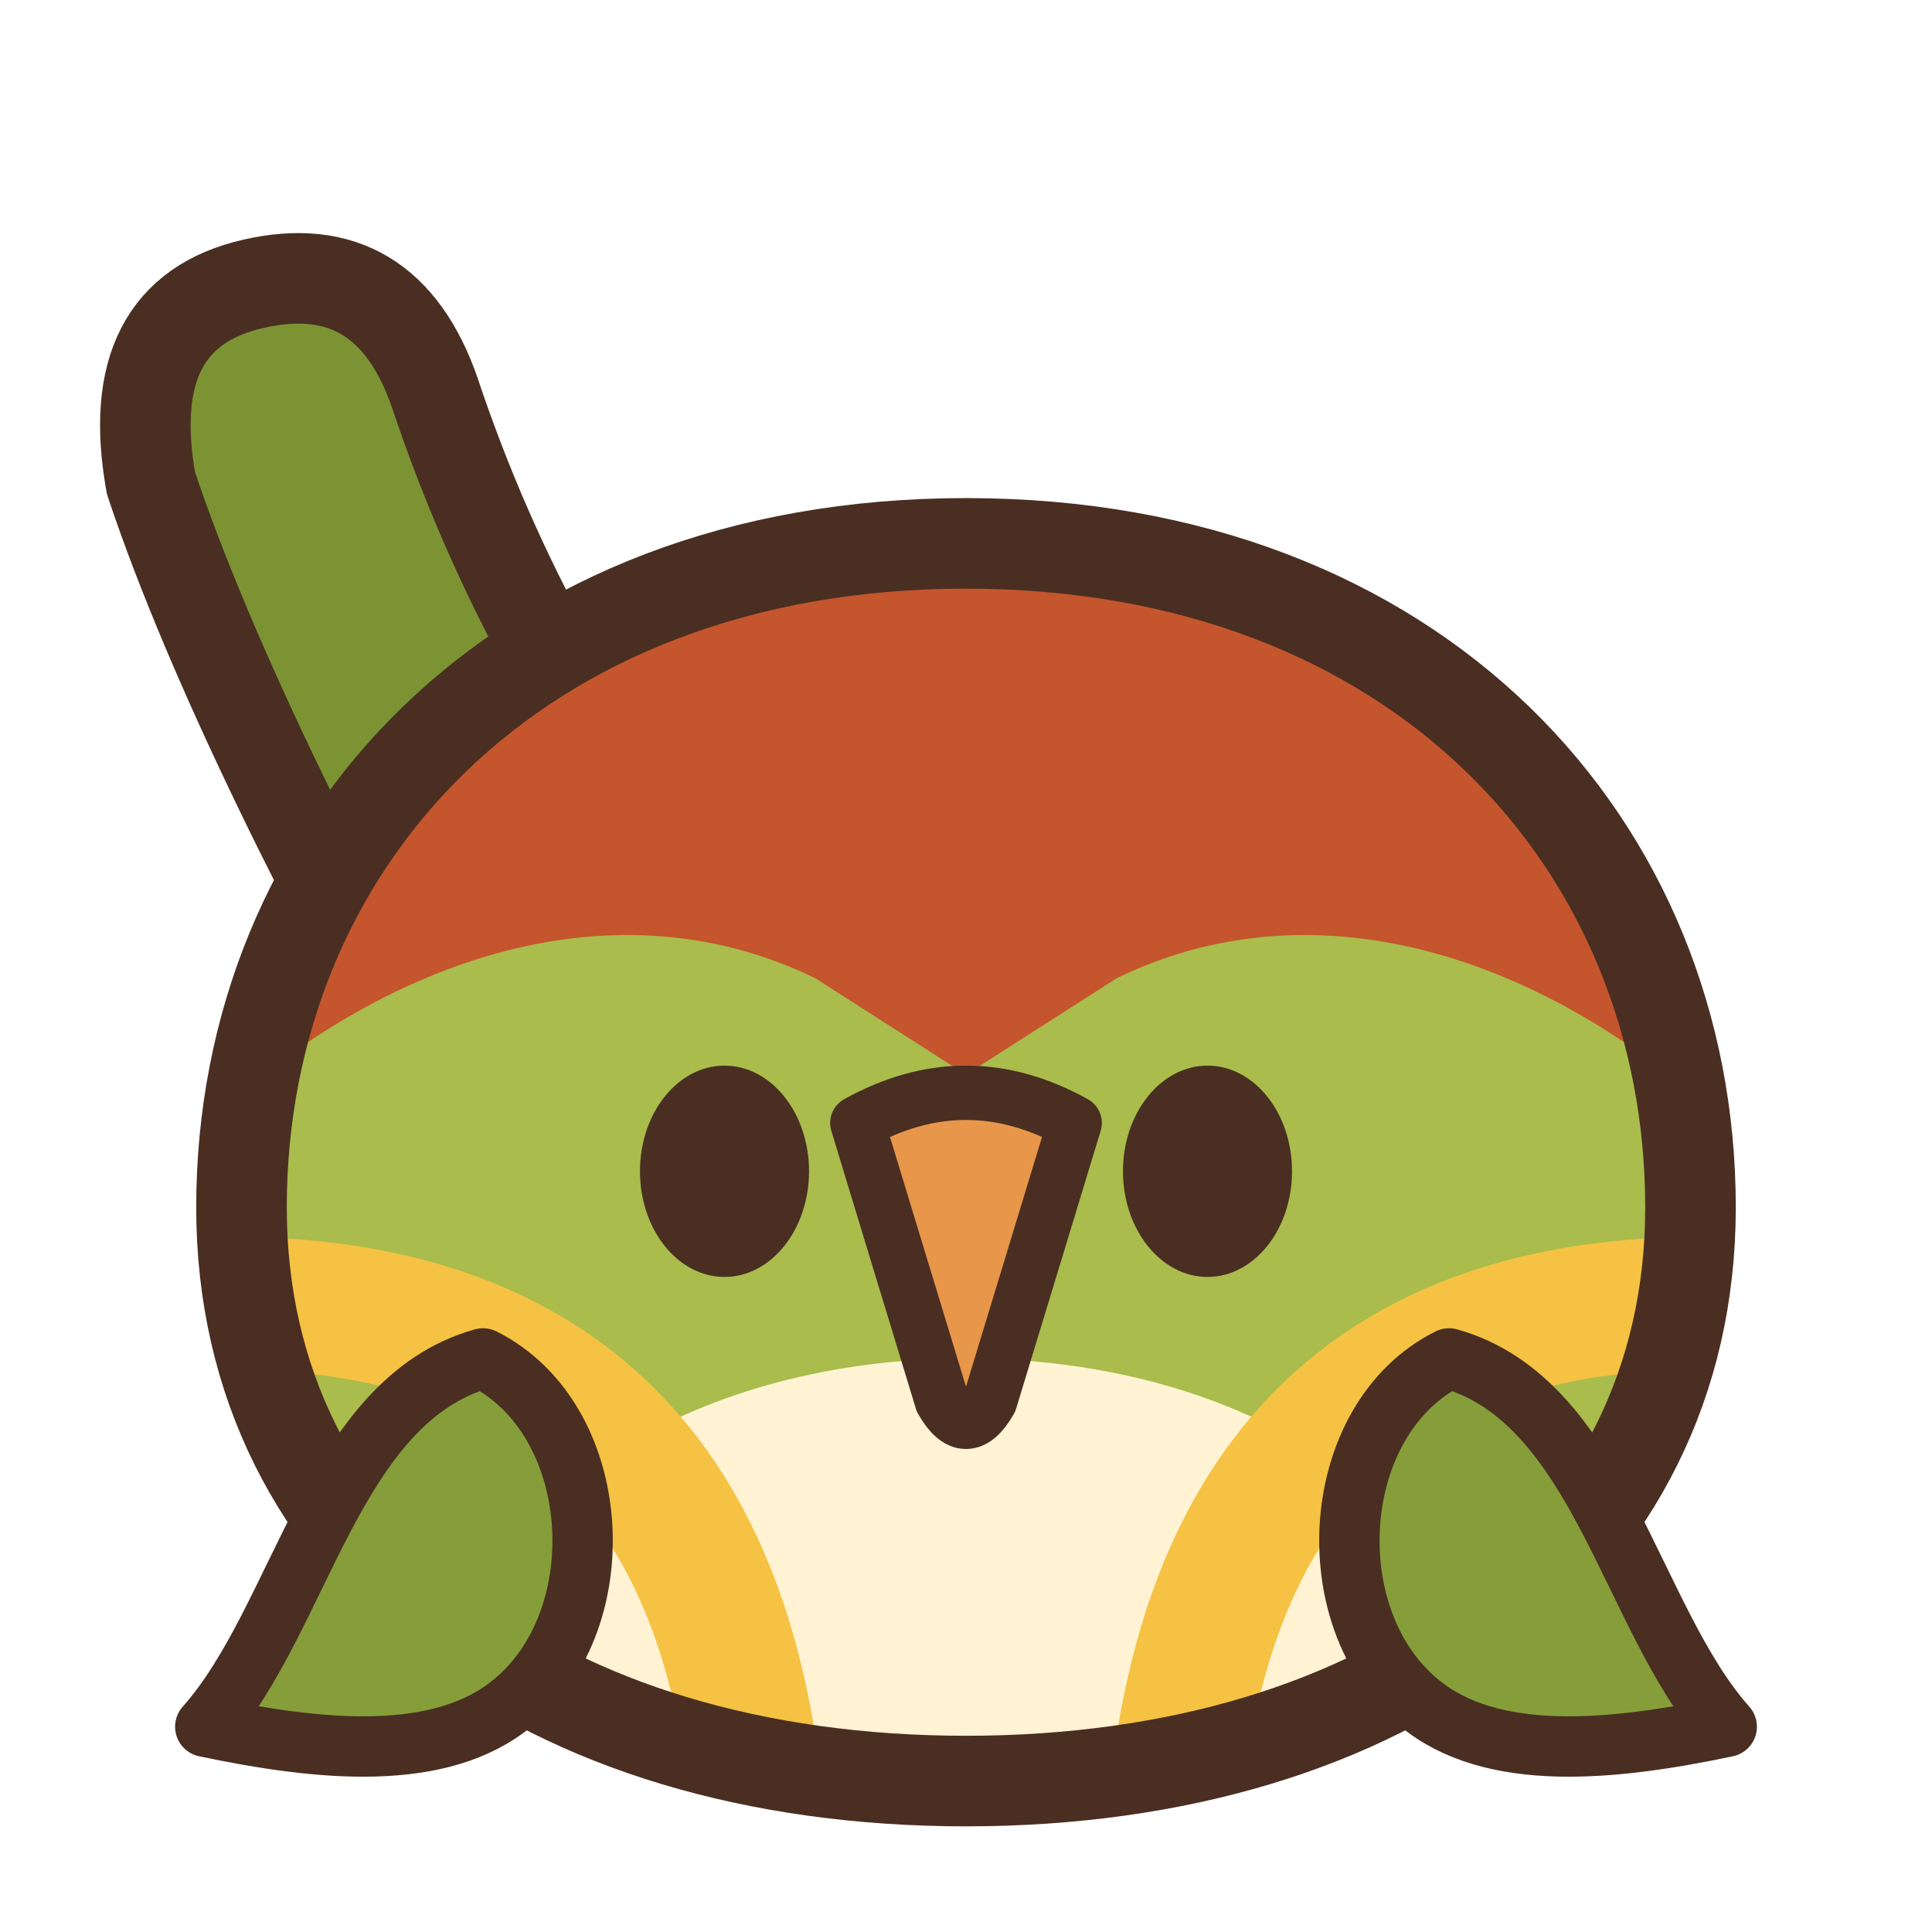
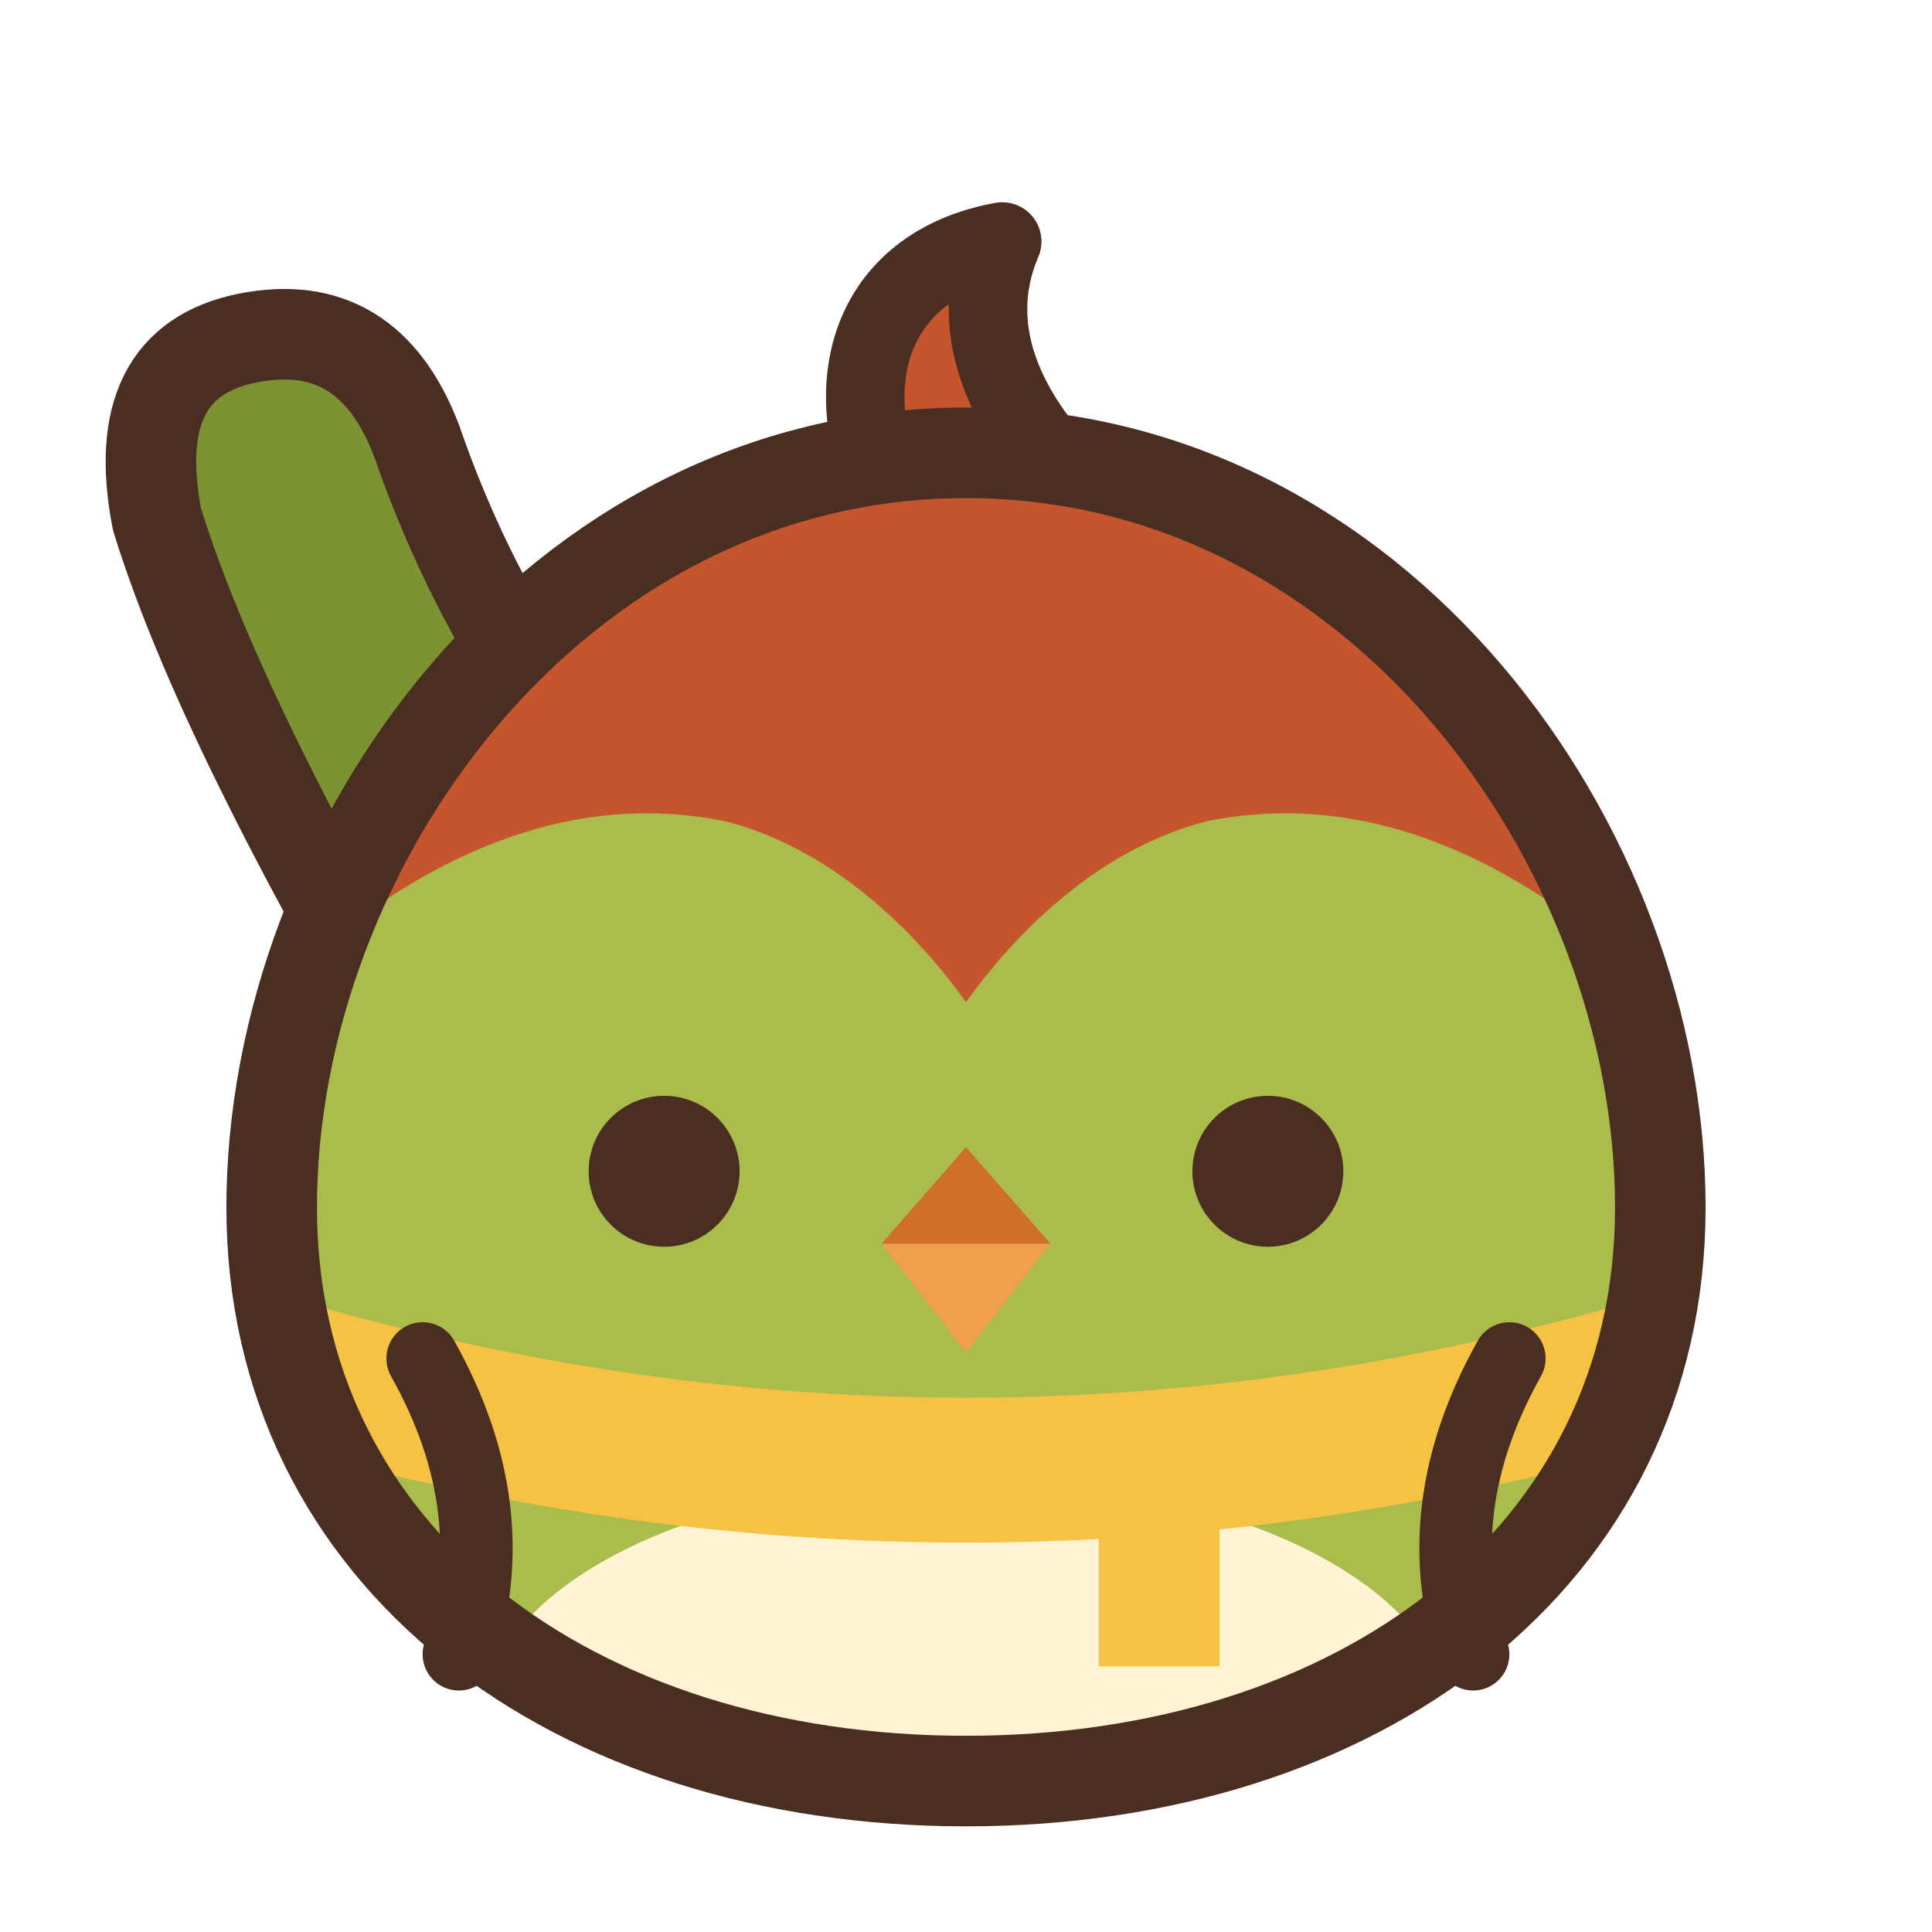
<svg xmlns="http://www.w3.org/2000/svg" viewBox="0 0 32 32" width="32" height="32" role="img" aria-labelledby="t d">
  <defs>
    <clipPath id="i32">
-       <path d="M16 9 C 23.5 9, 28 14, 28 20 C 28 25.8, 23 29.5, 16 29.5 C 9 29.5, 4 25.8, 4 20 C 4 14, 8.5 9, 16 9 Z" />
+       <path d="M16 7.5 C 22.8 7.5, 27.5 14, 27.5 20 C 27.5 25.8, 22.5 29.5, 16 29.5 C 9.5 29.5, 4.5 25.8, 4.5 20 C 4.5 14, 9.2 7.5, 16 7.5 Z" />
    </clipPath>
  </defs>
-   <path d="M12 15 L7.5 18.5 C 5.5 15, 3.5 11, 2.5 8 Q 2 5.2 4.2 4.7 Q 6.4 4.2 7.2 6.5 C 8.2 9.5, 9.8 12.5, 12 15 Z" fill="#7C9334" stroke="#4A2E22" stroke-width="1.5" stroke-linejoin="round" />
-   <path d="M16 9 C 23.5 9, 28 14, 28 20 C 28 25.8, 23 29.5, 16 29.5 C 9 29.5, 4 25.8, 4 20 C 4 14, 8.5 9, 16 9 Z" fill="#A9BC4C" />
+   <path d="M11.5 14.5 L7.2 18 C 5.2 14.6, 3.4 11.2, 2.6 8.6 Q 2.1 6 4.1 5.6 Q 6.1 5.2 6.9 7.3 C 7.9 10.2, 9.5 12.6, 11.5 14.5 Z" fill="#7C9334" stroke="#4A2E22" stroke-width="1.5" stroke-linejoin="round" />
+   <path d="M14.8 8.4 C 13.8 6.4, 14.4 4.4, 16.6 4 C 16 5.4, 16.6 6.8, 17.8 8 Z" fill="#C4552D" stroke="#4A2E22" stroke-width="1.3" stroke-linejoin="round" />
+   <path d="M16 7.5 C 22.8 7.5, 27.5 14, 27.5 20 C 27.5 25.8, 22.5 29.5, 16 29.5 C 9.5 29.5, 4.5 25.8, 4.5 20 C 4.5 14, 9.2 7.5, 16 7.5 Z" fill="#A9BC4C" />
  <g clip-path="url(#i32)">
-     <path d="M3 19 C 6 16, 10 14.5, 13.5 16.2 L16 17.8 L18.5 16.2 C 22 14.5, 26 16, 29 19 L29 5 L3 5 Z" fill="#C4552D" />
-     <ellipse cx="16" cy="27.5" rx="8" ry="5" fill="#FFF3D3" />
-     <path d="M3 21.6 Q 11.5 21.2 12.5 29.5" fill="none" stroke="#F5C243" stroke-width="2.2" />
-     <path d="M29 21.6 Q 20.5 21.2 19.5 29.5" fill="none" stroke="#F5C243" stroke-width="2.2" />
+     <path d="M3 18 C 6 14.5, 9 13, 12 13.6 C 13.6 14, 15 15.2, 16 16.6 C 17 15.2, 18.4 14, 20 13.6 C 23 13, 26 14.5, 29 18 L29 3 L3 3 Z" fill="#C4552D" />
+     <ellipse cx="16" cy="28.5" rx="8" ry="4" fill="#FFF3D3" />
+     <path d="M3 22.2 Q16 26.5 29 22.2" fill="none" stroke="#F5C243" stroke-width="2.4" />
  </g>
-   <path d="M16 9 C 23.5 9, 28 14, 28 20 C 28 25.8, 23 29.5, 16 29.5 C 9 29.5, 4 25.8, 4 20 C 4 14, 8.5 9, 16 9 Z" fill="none" stroke="#4A2E22" stroke-width="1.5" />
-   <path d="M8 22.5 C 10 23.5, 10.2 26.8, 8.5 28.2 C 7.3 29.2, 5.3 29, 3.4 28.6 C 5 26.8, 5.5 23.2, 8 22.5 Z" fill="#869E3A" stroke="#4A2E22" stroke-width="1" stroke-linejoin="round" />
-   <path d="M24 22.5 C 22 23.5, 21.8 26.8, 23.5 28.2 C 24.7 29.2, 26.7 29, 28.6 28.6 C 27 26.8, 26.5 23.2, 24 22.5 Z" fill="#869E3A" stroke="#4A2E22" stroke-width="1" stroke-linejoin="round" />
-   <ellipse cx="12" cy="19.4" rx="1.4" ry="1.75" fill="#4A2E22" />
-   <ellipse cx="20" cy="19.4" rx="1.4" ry="1.75" fill="#4A2E22" />
-   <path d="M14.2 18.6 Q16 17.6 17.8 18.6 L16.4 23.2 Q16 23.9 15.6 23.2 Z" fill="#E8964A" stroke="#4A2E22" stroke-width=".9" stroke-linejoin="round" />
+   <path d="M19.2 24.5 L19.2 27.6" stroke="#F5C243" stroke-width="2" />
+   <path d="M16 7.5 C 22.8 7.5, 27.5 14, 27.5 20 C 27.5 25.8, 22.5 29.5, 16 29.5 C 9.5 29.5, 4.5 25.8, 4.5 20 C 4.5 14, 9.2 7.5, 16 7.5 Z" fill="none" stroke="#4A2E22" stroke-width="1.5" />
+   <path d="M7 22.5 Q 8.4 25 7.6 27.4 M25 22.5 Q 23.6 25 24.4 27.4" fill="none" stroke="#4A2E22" stroke-width="1.2" stroke-linecap="round" />
+   <circle cx="11" cy="19.4" r="1.25" fill="#4A2E22" />
+   <circle cx="21" cy="19.4" r="1.25" fill="#4A2E22" />
+   <path d="M14.6 20.6 L17.4 20.6 L16 22.4 Z" fill="#F0A04B" />
+   <path d="M14.6 20.6 L16 19 L17.4 20.6 Z" fill="#CF6F2A" />
</svg>
